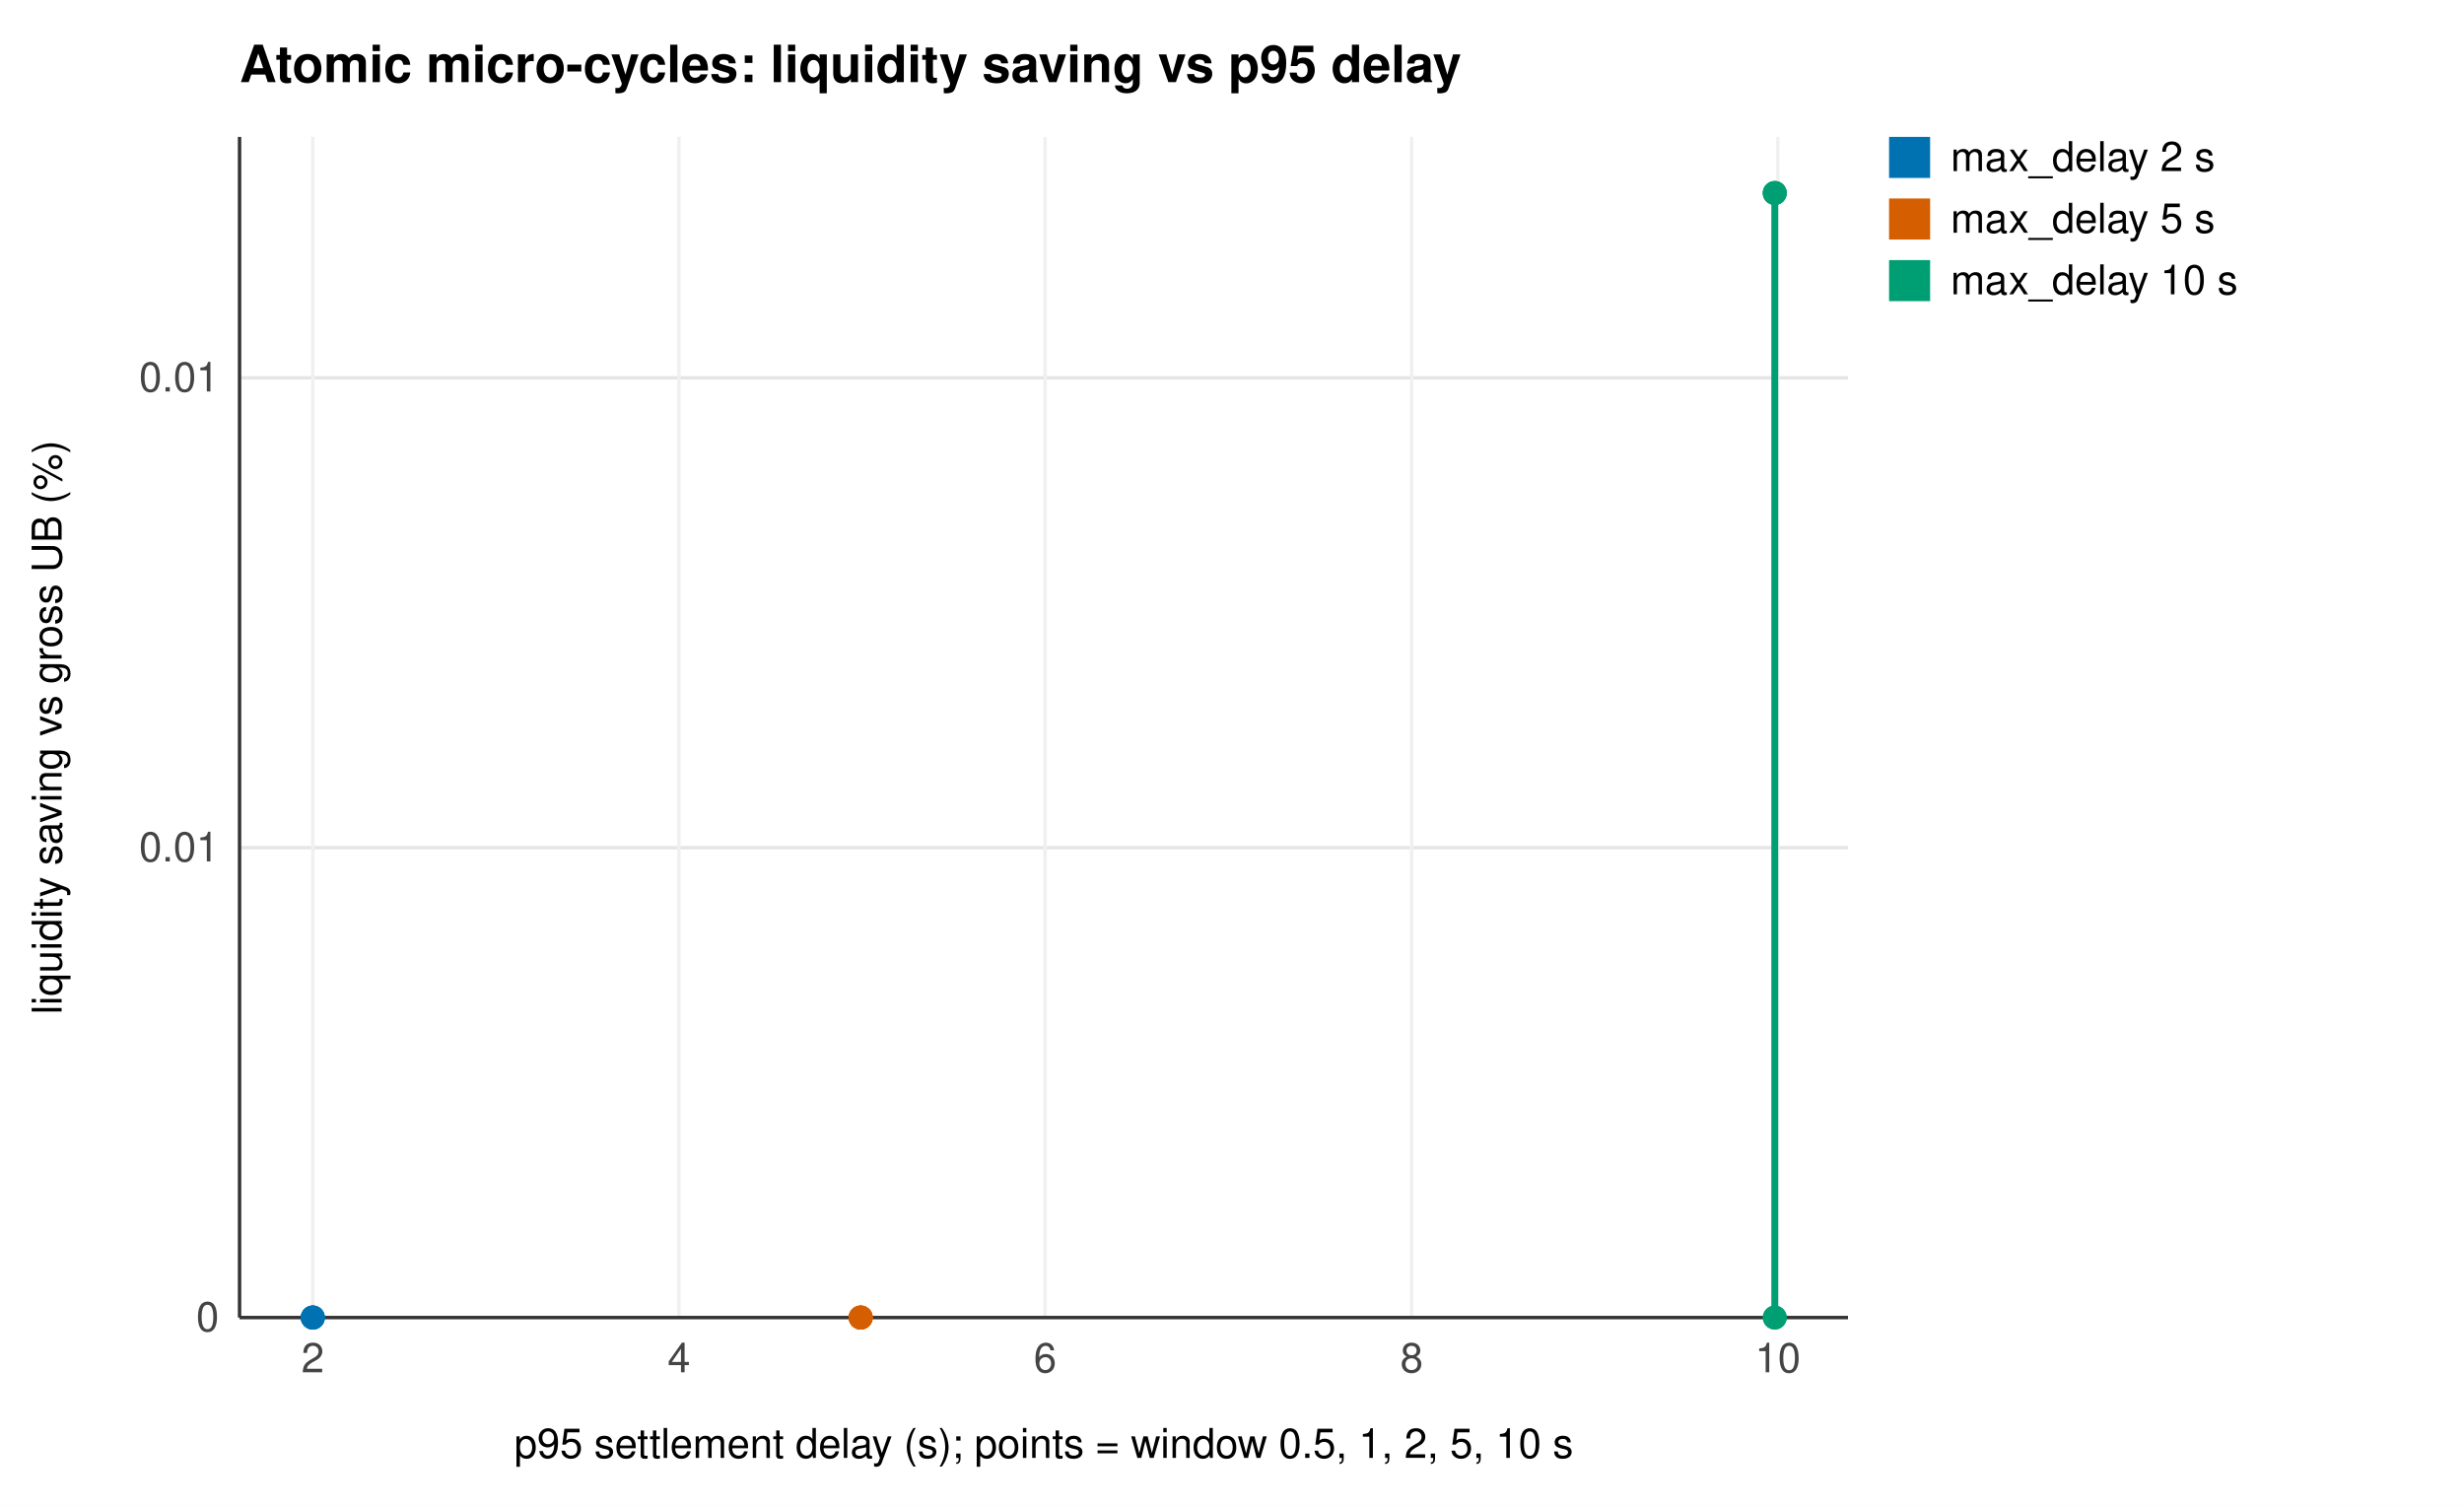
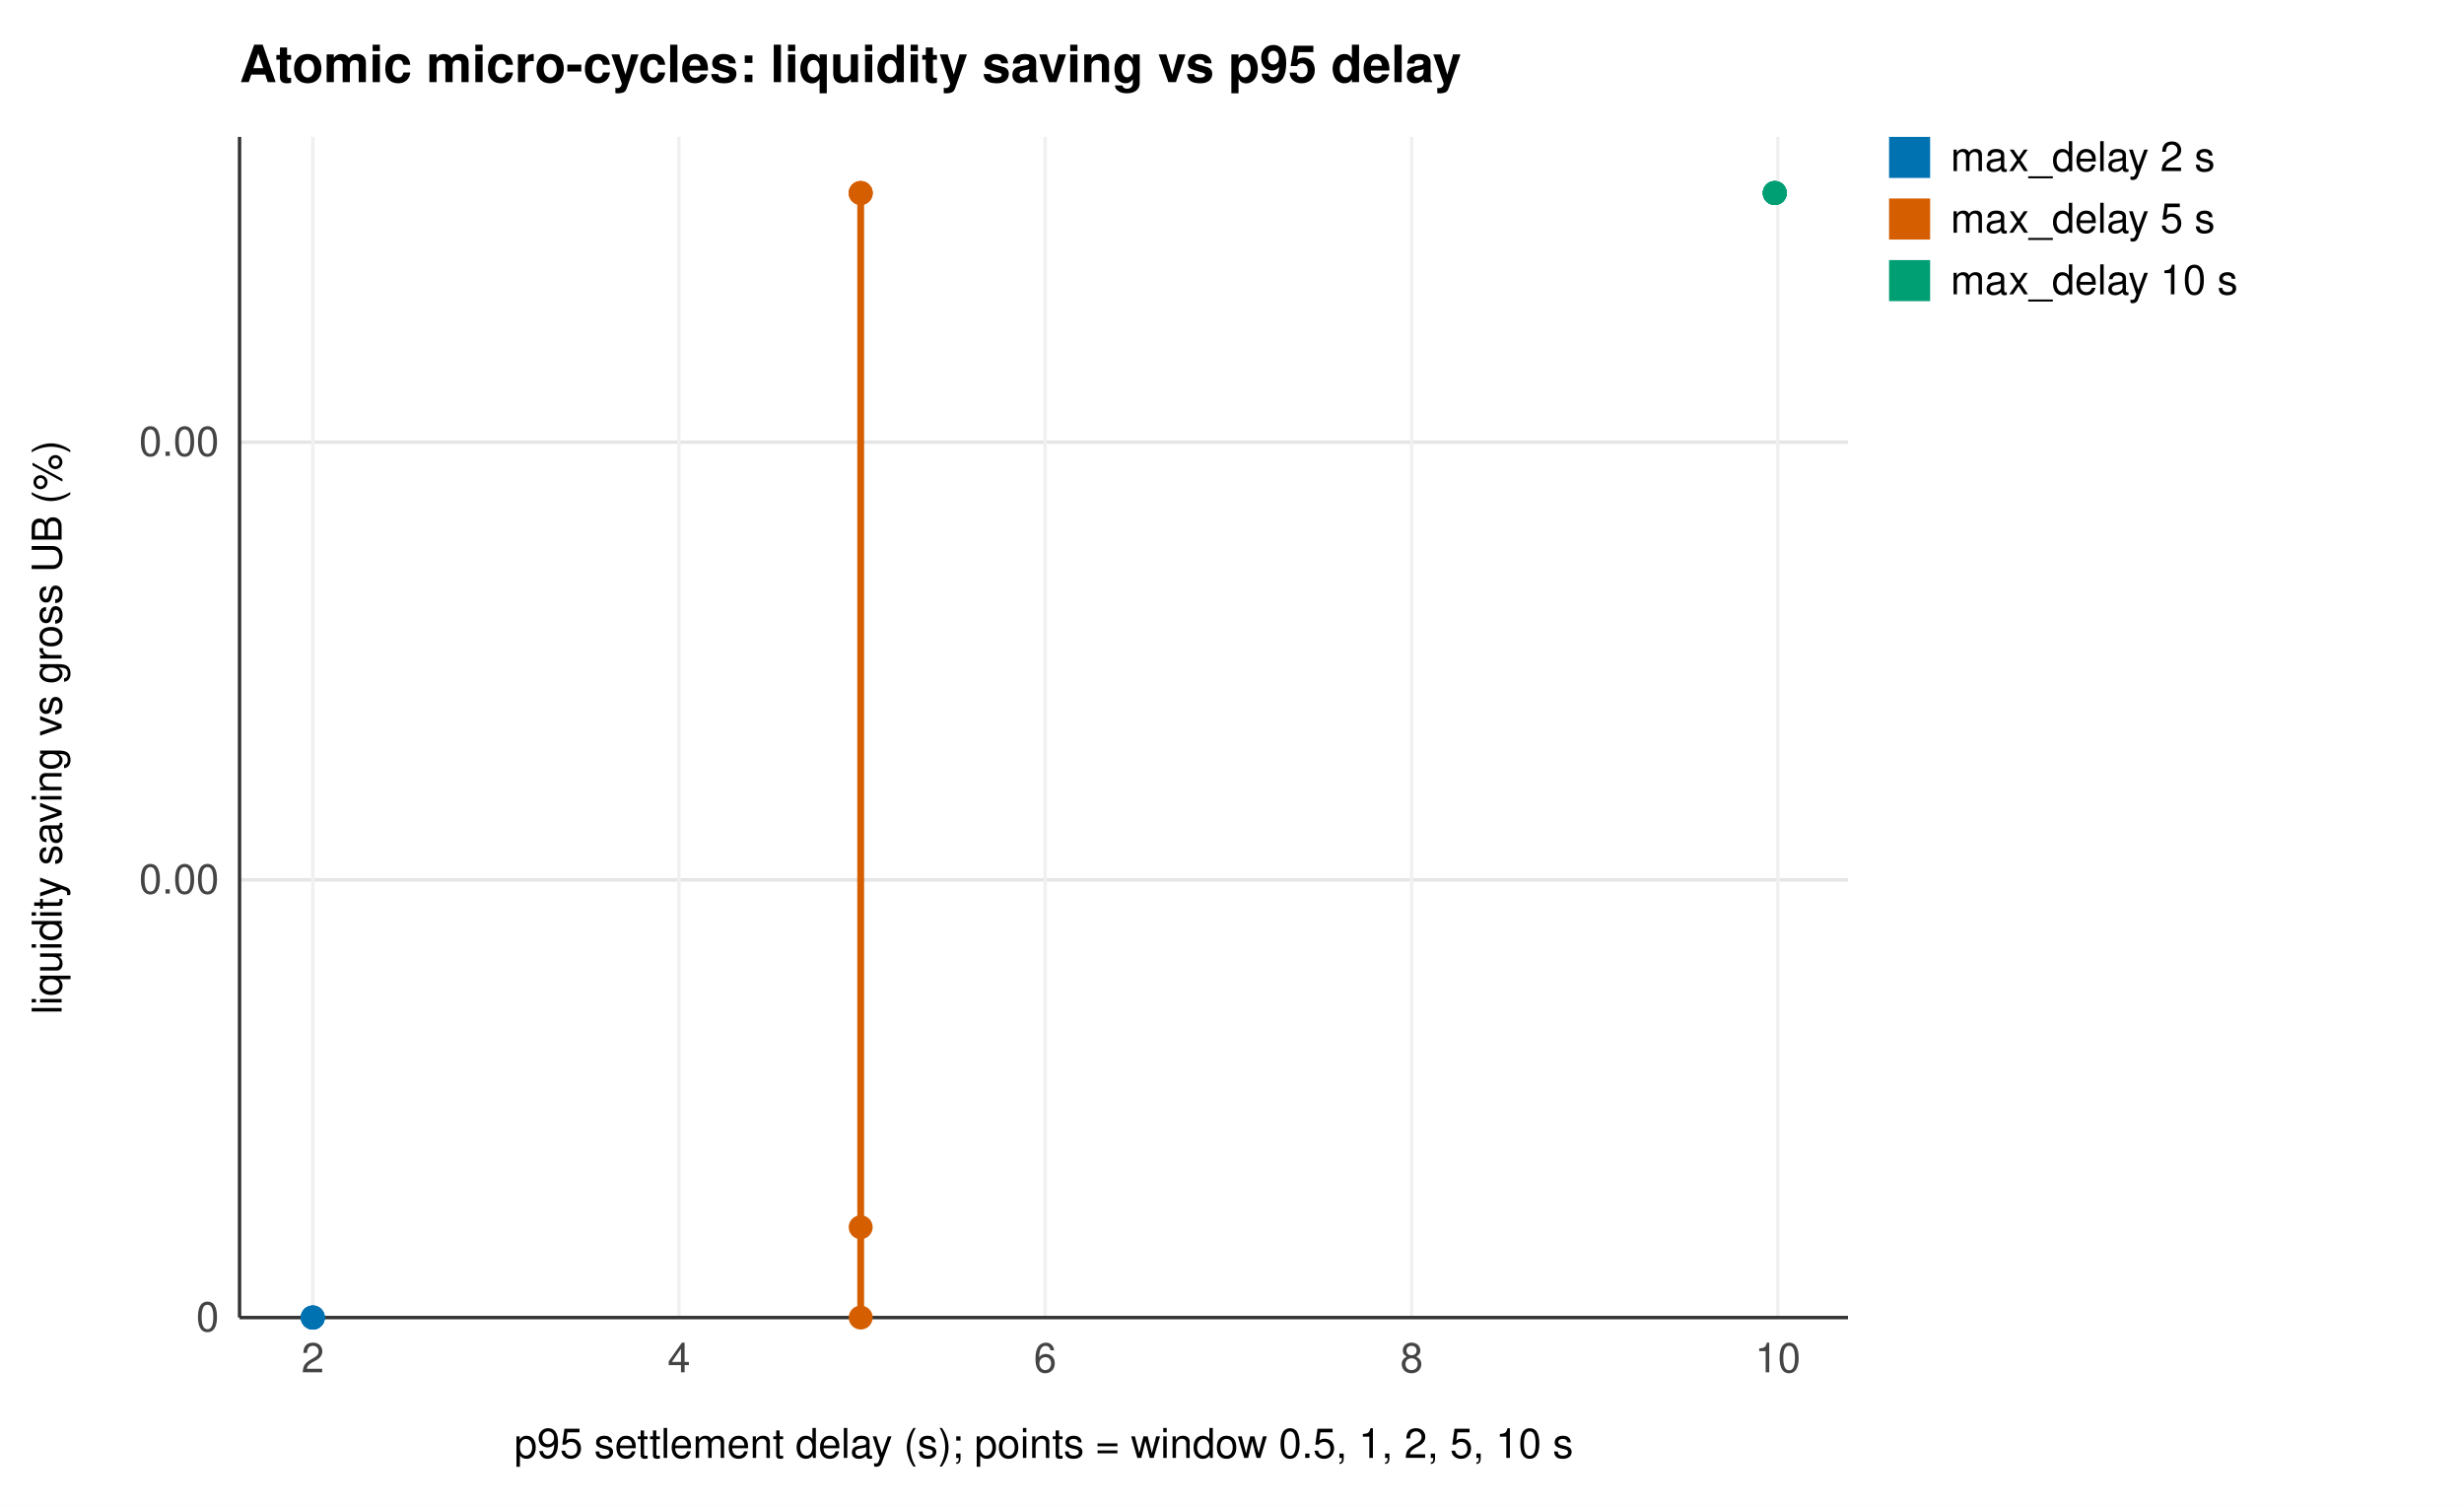
<svg xmlns="http://www.w3.org/2000/svg" viewBox="0 0 720 440" width="720" height="440" font-family="Helvetica, Arial, sans-serif" font-size="12">
  <rect width="100%" height="100%" fill="#ffffff" />
  <text x="70" y="24" font-size="15" font-weight="bold">Atomic micro-cycles: liquidity saving vs p95 delay</text>
  <line x1="70" y1="385.0" x2="540.0" y2="385.0" stroke="#e5e5e5" />
  <text x="64.0" y="389.0" text-anchor="end" fill="#444">0</text>
-   <line x1="70" y1="247.7" x2="540.0" y2="247.7" stroke="#e5e5e5" />
-   <text x="64.0" y="251.7" text-anchor="end" fill="#444">0.01</text>
-   <line x1="70" y1="110.4" x2="540.0" y2="110.4" stroke="#e5e5e5" />
-   <text x="64.0" y="114.4" text-anchor="end" fill="#444">0.01</text>
+   <line x1="70" y1="257.1" x2="540.0" y2="257.1" stroke="#e5e5e5" />
+   <text x="64.0" y="261.1" text-anchor="end" fill="#444">0.00</text>
+   <line x1="70" y1="129.2" x2="540.0" y2="129.2" stroke="#e5e5e5" />
+   <text x="64.0" y="133.2" text-anchor="end" fill="#444">0.00</text>
  <line x1="91.4" y1="40" x2="91.4" y2="385.0" stroke="#f0f0f0" />
  <text x="91.4" y="401.0" text-anchor="middle" fill="#444">2</text>
  <line x1="198.4" y1="40" x2="198.4" y2="385.0" stroke="#f0f0f0" />
  <text x="198.4" y="401.0" text-anchor="middle" fill="#444">4</text>
  <line x1="305.4" y1="40" x2="305.4" y2="385.0" stroke="#f0f0f0" />
  <text x="305.4" y="401.0" text-anchor="middle" fill="#444">6</text>
  <line x1="412.5" y1="40" x2="412.5" y2="385.0" stroke="#f0f0f0" />
  <text x="412.5" y="401.0" text-anchor="middle" fill="#444">8</text>
  <line x1="519.5" y1="40" x2="519.5" y2="385.0" stroke="#f0f0f0" />
  <text x="519.5" y="401.0" text-anchor="middle" fill="#444">10</text>
  <line x1="70" y1="385.0" x2="540.0" y2="385.0" stroke="#333" />
  <line x1="70" y1="40" x2="70" y2="385.0" stroke="#333" />
  <text x="305.0" y="426.0" text-anchor="middle">p95 settlement delay (s); points = window 0.5, 1, 2, 5, 10 s</text>
  <text transform="translate(18,212.5) rotate(-90)" text-anchor="middle">liquidity saving vs gross UB (%)</text>
  <polyline fill="none" stroke="#0072B2" stroke-width="2" points="91.4,385.0 91.4,385.0 91.4,385.0 91.4,385.0 91.4,385.0" />
  <circle cx="91.4" cy="385.0" r="3.5" fill="#0072B2" />
  <circle cx="91.4" cy="385.0" r="3.5" fill="#0072B2" />
  <circle cx="91.4" cy="385.0" r="3.5" fill="#0072B2" />
  <circle cx="91.4" cy="385.0" r="3.5" fill="#0072B2" />
  <circle cx="91.4" cy="385.0" r="3.5" fill="#0072B2" />
  <rect x="552.0" y="40.0" width="12" height="12" fill="#0072B2" />
  <text x="570.0" y="50.0">max_delay 2 s</text>
-   <polyline fill="none" stroke="#D55E00" stroke-width="2" points="251.5,385.0 251.5,385.0 251.5,385.0 251.5,385.0 251.5,385.0" />
-   <circle cx="251.5" cy="385.0" r="3.5" fill="#D55E00" />
-   <circle cx="251.5" cy="385.0" r="3.5" fill="#D55E00" />
-   <circle cx="251.5" cy="385.0" r="3.5" fill="#D55E00" />
-   <circle cx="251.5" cy="385.0" r="3.5" fill="#D55E00" />
+   <polyline fill="none" stroke="#D55E00" stroke-width="2" points="251.5,56.4 251.5,56.4 251.5,358.6 251.5,56.4 251.5,385.0" />
+   <circle cx="251.5" cy="56.4" r="3.5" fill="#D55E00" />
+   <circle cx="251.5" cy="56.4" r="3.5" fill="#D55E00" />
+   <circle cx="251.5" cy="358.6" r="3.5" fill="#D55E00" />
+   <circle cx="251.5" cy="56.4" r="3.5" fill="#D55E00" />
  <circle cx="251.5" cy="385.0" r="3.5" fill="#D55E00" />
  <rect x="552.0" y="58.0" width="12" height="12" fill="#D55E00" />
  <text x="570.0" y="68.0">max_delay 5 s</text>
-   <polyline fill="none" stroke="#009E73" stroke-width="2" points="518.6,56.4 518.6,56.4 518.6,56.4 518.6,385.0 518.6,385.0" />
+   <polyline fill="none" stroke="#009E73" stroke-width="2" points="518.6,56.4 518.6,56.4 518.6,56.4 518.6,56.4 518.6,56.4" />
  <circle cx="518.6" cy="56.4" r="3.5" fill="#009E73" />
  <circle cx="518.6" cy="56.4" r="3.5" fill="#009E73" />
  <circle cx="518.6" cy="56.4" r="3.5" fill="#009E73" />
-   <circle cx="518.6" cy="385.0" r="3.5" fill="#009E73" />
-   <circle cx="518.6" cy="385.0" r="3.5" fill="#009E73" />
+   <circle cx="518.6" cy="56.4" r="3.5" fill="#009E73" />
+   <circle cx="518.6" cy="56.4" r="3.5" fill="#009E73" />
  <rect x="552.0" y="76.0" width="12" height="12" fill="#009E73" />
  <text x="570.0" y="86.0">max_delay 10 s</text>
</svg>
